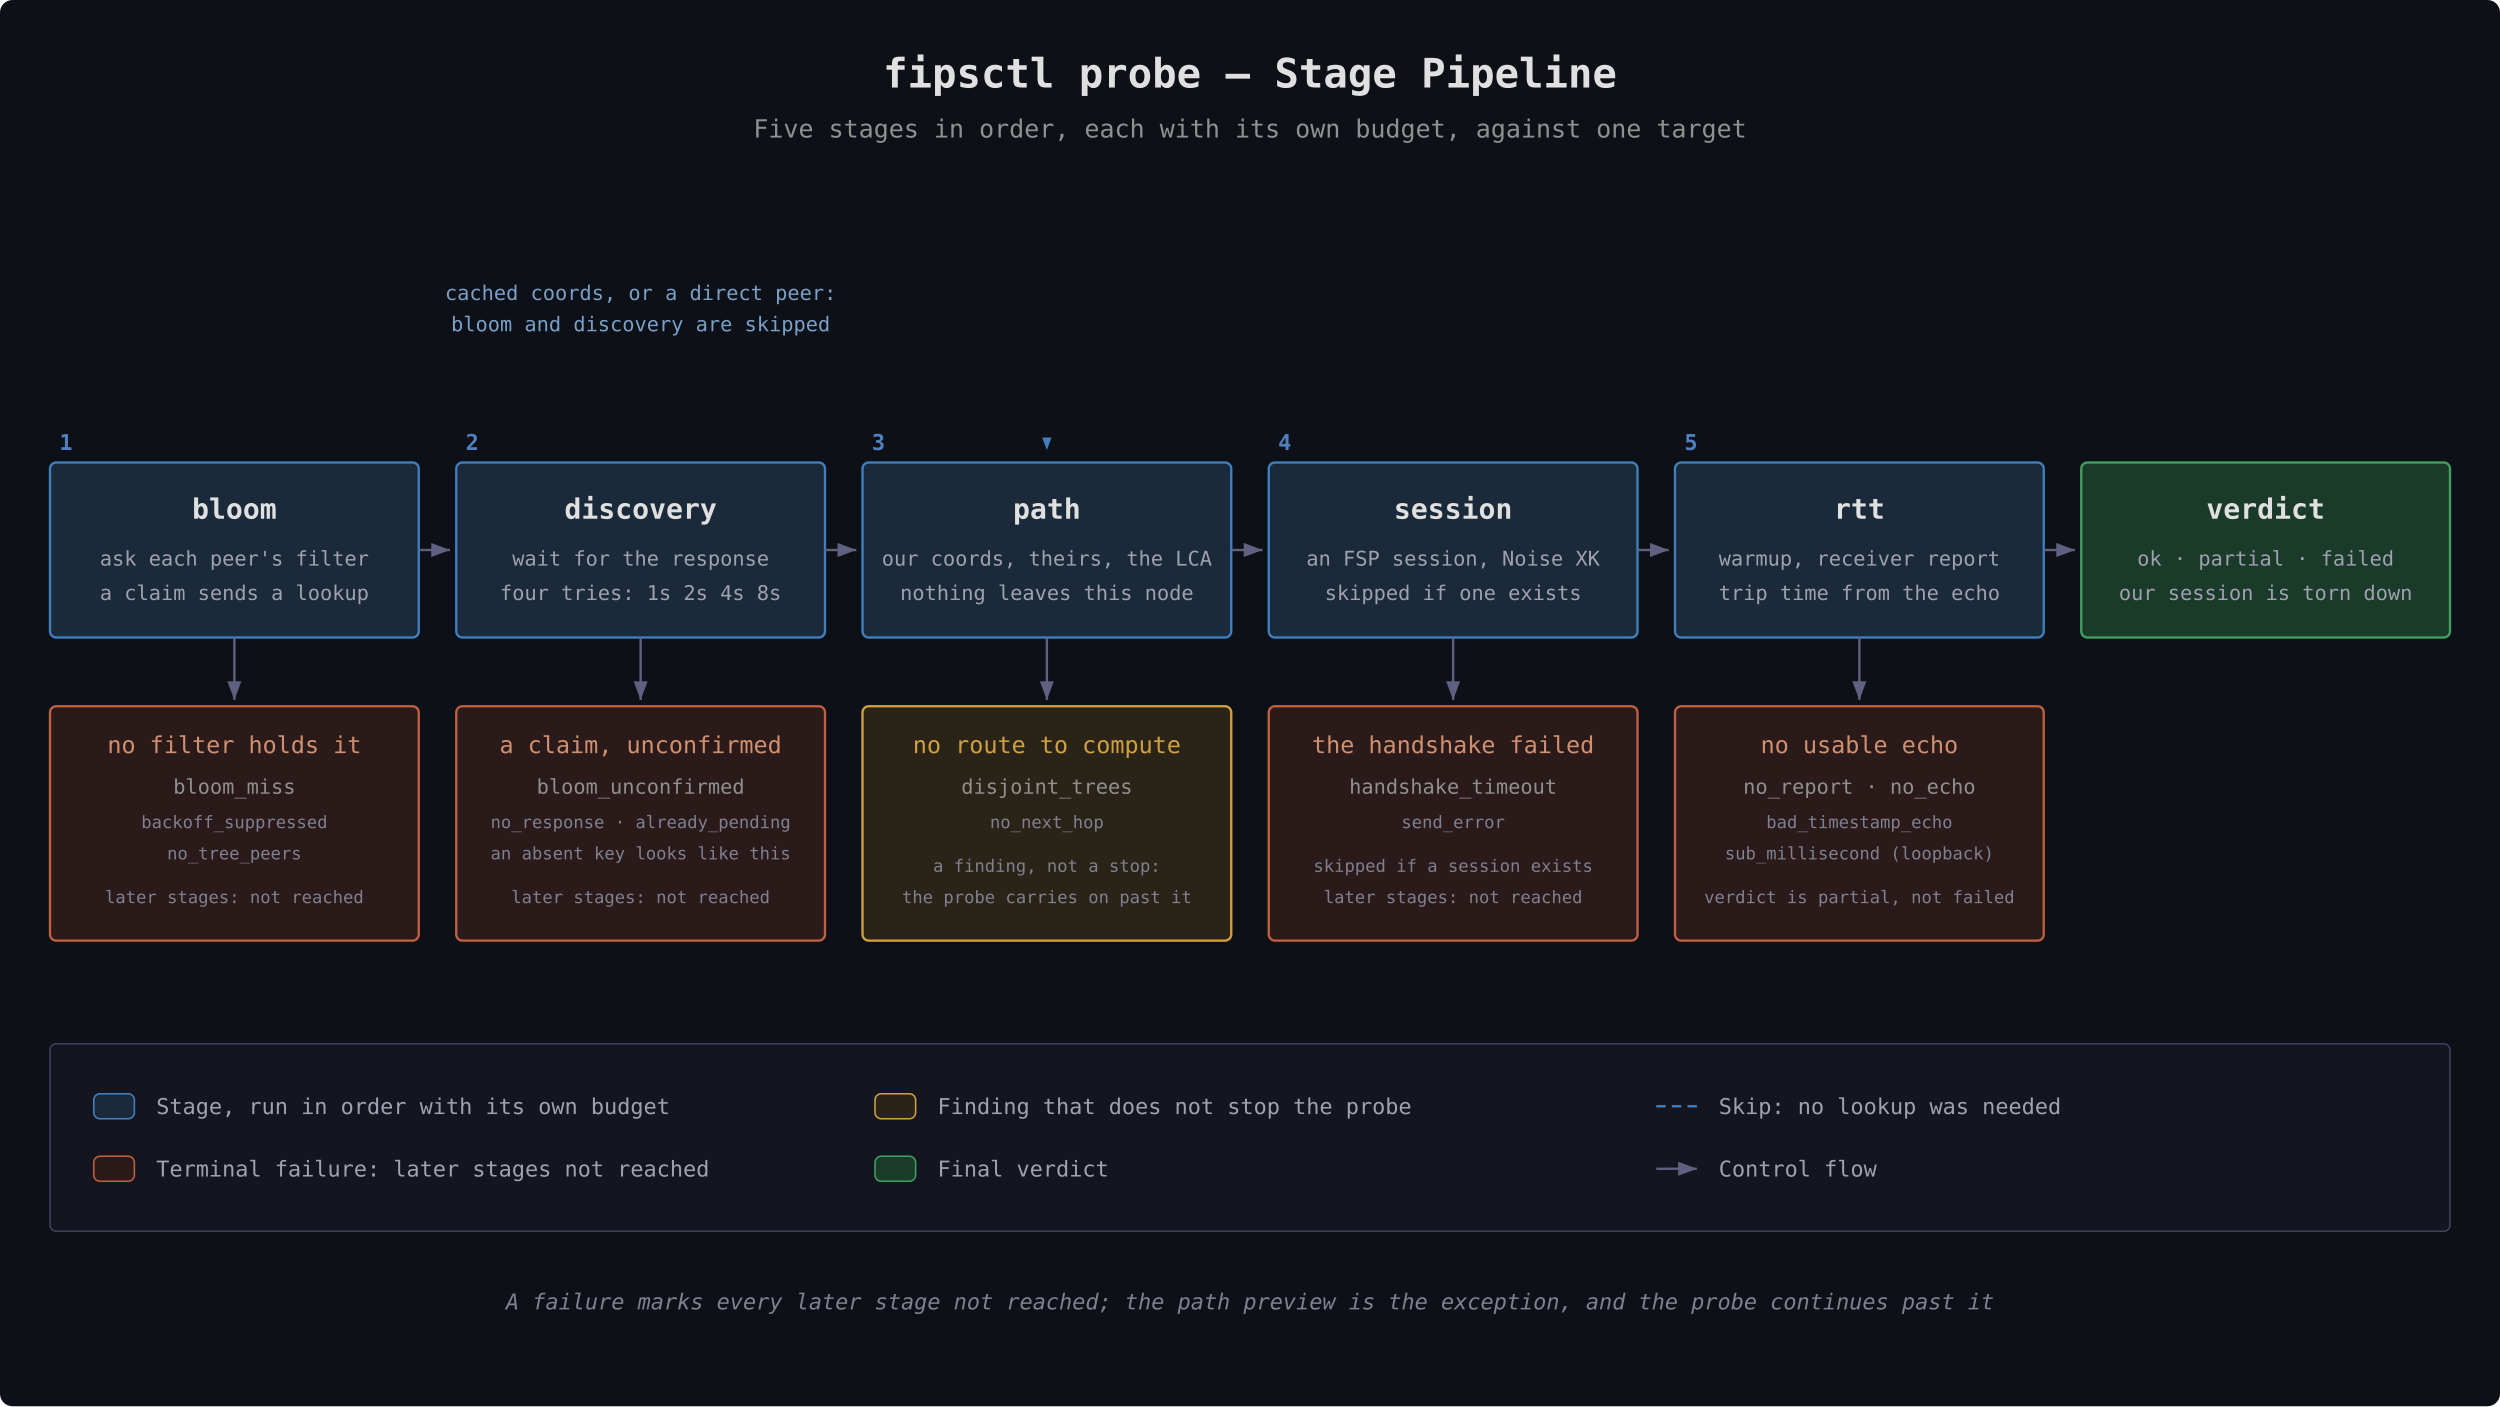
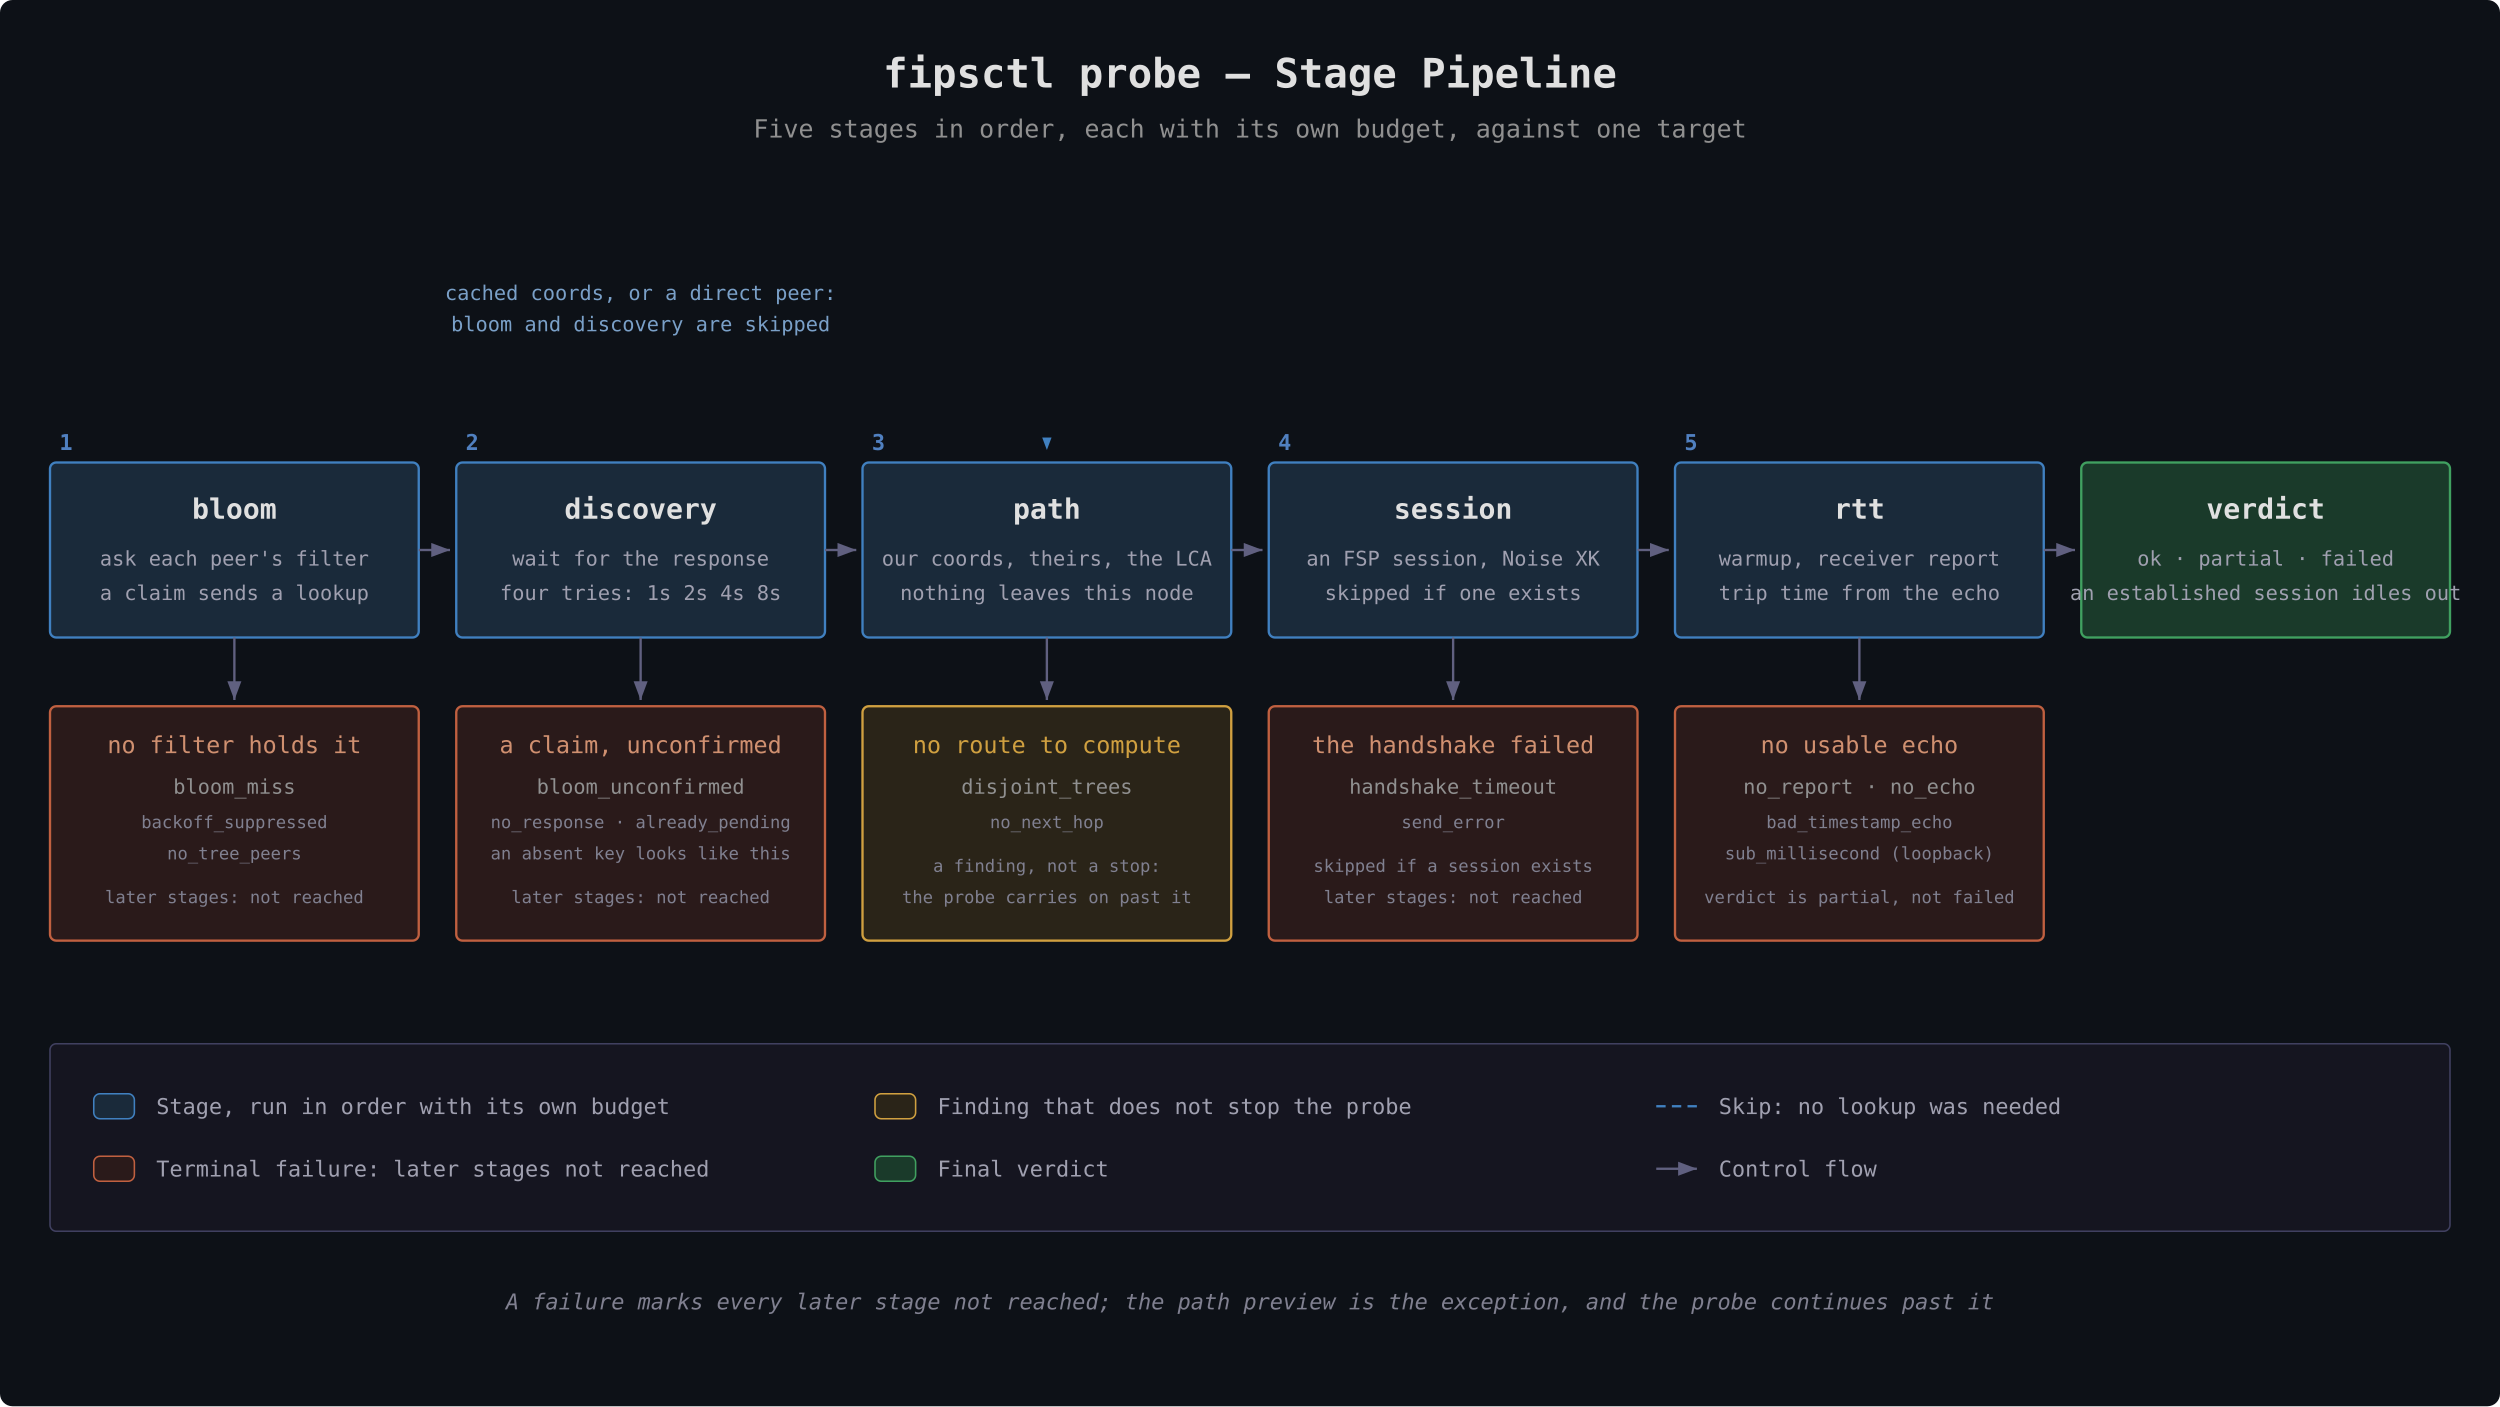
<svg xmlns="http://www.w3.org/2000/svg" viewBox="0 0 1600 900" font-family="monospace" font-size="13">
  <style>
    text          { fill: #e0e0e0; }
    text.title    { font-size: 26px; font-weight: bold; }
    text.subtitle { font-size: 16px; fill: #909090; }
    text.step     { font-size: 14px; fill: #5080c0; font-weight: bold; }
    text.stage    { font-size: 18px; font-weight: bold; }
    text.detail   { font-size: 13px; fill: #a0a0b0; }
    text.fail     { font-size: 15px; fill: #d09070; }
    text.finding  { font-size: 15px; fill: #d0a040; }
    text.note     { font-size: 13px; fill: #909090; }
    text.other    { font-size: 11px; fill: #808090; }
    text.skip     { font-size: 13px; fill: #7aa0c8; }
    text.legend   { font-size: 14px; fill: #a0a0b0; }
    text.caption  { font-size: 14px; fill: #808090; font-style: italic; }
    rect.stage    { fill: #1a2a3a; stroke: #4080c0; stroke-width: 1.5; rx: 4; }
    rect.error    { fill: #2a1a1a; stroke: #c06040; stroke-width: 1.5; rx: 4; }
    rect.finding  { fill: #2a2418; stroke: #d0a040; stroke-width: 1.5; rx: 4; }
    rect.outcome  { fill: #1a3a2a; stroke: #40a060; stroke-width: 1.5; rx: 4; }
    rect.panel    { fill: #151520; stroke: #404060; stroke-width: 1; rx: 4; }
    line.arrow    { stroke: #606080; stroke-width: 1.5; }
    line.skipline { stroke: #4080c0; stroke-width: 1.5; stroke-dasharray: 6,4; }
  </style>
  <defs>
    <marker id="arrowhead" markerWidth="8" markerHeight="6" refX="8" refY="3" orient="auto">
      <polygon points="0 0, 8 3, 0 6" fill="#606080" />
    </marker>
    <marker id="skiphead" markerWidth="8" markerHeight="6" refX="8" refY="3" orient="auto">
      <polygon points="0 0, 8 3, 0 6" fill="#4080c0" />
    </marker>
  </defs>
  <rect width="1600" height="900" fill="#0d1117" rx="8" />
  <text x="800" y="56" text-anchor="middle" class="title">fipsctl probe — Stage Pipeline</text>
  <text x="800" y="88" text-anchor="middle" class="subtitle">Five stages in order, each with its own budget, against one target</text>
  <text x="410" y="192" text-anchor="middle" class="skip">cached coords, or a direct peer:</text>
  <text x="410" y="212" text-anchor="middle" class="skip">bloom and discovery are skipped</text>
  <polyline points="150,296 150,228 670,228 670,288" fill="none" class="skipline" marker-end="url(#skiphead)" />
  <text x="38" y="288" class="step">1</text>
  <rect x="32" y="296" width="236" height="112" class="stage" />
  <text x="150" y="332" text-anchor="middle" class="stage">bloom</text>
  <text x="150" y="362" text-anchor="middle" class="detail">ask each peer's filter</text>
  <text x="150" y="384" text-anchor="middle" class="detail">a claim sends a lookup</text>
  <line x1="268" y1="352" x2="288" y2="352" class="arrow" marker-end="url(#arrowhead)" />
  <line x1="150" y1="408" x2="150" y2="448" class="arrow" marker-end="url(#arrowhead)" />
  <rect x="32" y="452" width="236" height="150" class="error" />
  <text x="150" y="482" text-anchor="middle" class="fail">no filter holds it</text>
  <text x="150" y="508" text-anchor="middle" class="note">bloom_miss</text>
  <text x="150" y="530" text-anchor="middle" class="other">backoff_suppressed</text>
  <text x="150" y="550" text-anchor="middle" class="other">no_tree_peers</text>
  <text x="150" y="578" text-anchor="middle" class="other">later stages: not reached</text>
  <text x="298" y="288" class="step">2</text>
  <rect x="292" y="296" width="236" height="112" class="stage" />
  <text x="410" y="332" text-anchor="middle" class="stage">discovery</text>
  <text x="410" y="362" text-anchor="middle" class="detail">wait for the response</text>
  <text x="410" y="384" text-anchor="middle" class="detail">four tries: 1s 2s 4s 8s</text>
  <line x1="528" y1="352" x2="548" y2="352" class="arrow" marker-end="url(#arrowhead)" />
  <line x1="410" y1="408" x2="410" y2="448" class="arrow" marker-end="url(#arrowhead)" />
  <rect x="292" y="452" width="236" height="150" class="error" />
  <text x="410" y="482" text-anchor="middle" class="fail">a claim, unconfirmed</text>
  <text x="410" y="508" text-anchor="middle" class="note">bloom_unconfirmed</text>
  <text x="410" y="530" text-anchor="middle" class="other">no_response · already_pending</text>
  <text x="410" y="550" text-anchor="middle" class="other">an absent key looks like this</text>
  <text x="410" y="578" text-anchor="middle" class="other">later stages: not reached</text>
  <text x="558" y="288" class="step">3</text>
  <rect x="552" y="296" width="236" height="112" class="stage" />
  <text x="670" y="332" text-anchor="middle" class="stage">path</text>
  <text x="670" y="362" text-anchor="middle" class="detail">our coords, theirs, the LCA</text>
  <text x="670" y="384" text-anchor="middle" class="detail">nothing leaves this node</text>
  <line x1="788" y1="352" x2="808" y2="352" class="arrow" marker-end="url(#arrowhead)" />
  <line x1="670" y1="408" x2="670" y2="448" class="arrow" marker-end="url(#arrowhead)" />
  <rect x="552" y="452" width="236" height="150" class="finding" />
  <text x="670" y="482" text-anchor="middle" class="finding">no route to compute</text>
  <text x="670" y="508" text-anchor="middle" class="note">disjoint_trees</text>
  <text x="670" y="530" text-anchor="middle" class="other">no_next_hop</text>
  <text x="670" y="558" text-anchor="middle" class="other">a finding, not a stop:</text>
  <text x="670" y="578" text-anchor="middle" class="other">the probe carries on past it</text>
  <text x="818" y="288" class="step">4</text>
  <rect x="812" y="296" width="236" height="112" class="stage" />
  <text x="930" y="332" text-anchor="middle" class="stage">session</text>
  <text x="930" y="362" text-anchor="middle" class="detail">an FSP session, Noise XK</text>
  <text x="930" y="384" text-anchor="middle" class="detail">skipped if one exists</text>
  <line x1="1048" y1="352" x2="1068" y2="352" class="arrow" marker-end="url(#arrowhead)" />
  <line x1="930" y1="408" x2="930" y2="448" class="arrow" marker-end="url(#arrowhead)" />
  <rect x="812" y="452" width="236" height="150" class="error" />
  <text x="930" y="482" text-anchor="middle" class="fail">the handshake failed</text>
  <text x="930" y="508" text-anchor="middle" class="note">handshake_timeout</text>
  <text x="930" y="530" text-anchor="middle" class="other">send_error</text>
  <text x="930" y="558" text-anchor="middle" class="other">skipped if a session exists</text>
  <text x="930" y="578" text-anchor="middle" class="other">later stages: not reached</text>
  <text x="1078" y="288" class="step">5</text>
  <rect x="1072" y="296" width="236" height="112" class="stage" />
  <text x="1190" y="332" text-anchor="middle" class="stage">rtt</text>
  <text x="1190" y="362" text-anchor="middle" class="detail">warmup, receiver report</text>
  <text x="1190" y="384" text-anchor="middle" class="detail">trip time from the echo</text>
  <line x1="1308" y1="352" x2="1328" y2="352" class="arrow" marker-end="url(#arrowhead)" />
  <line x1="1190" y1="408" x2="1190" y2="448" class="arrow" marker-end="url(#arrowhead)" />
  <rect x="1072" y="452" width="236" height="150" class="error" />
  <text x="1190" y="482" text-anchor="middle" class="fail">no usable echo</text>
  <text x="1190" y="508" text-anchor="middle" class="note">no_report · no_echo</text>
  <text x="1190" y="530" text-anchor="middle" class="other">bad_timestamp_echo</text>
  <text x="1190" y="550" text-anchor="middle" class="other">sub_millisecond (loopback)</text>
  <text x="1190" y="578" text-anchor="middle" class="other">verdict is partial, not failed</text>
  <rect x="1332" y="296" width="236" height="112" class="outcome" />
  <text x="1450" y="332" text-anchor="middle" class="stage">verdict</text>
  <text x="1450" y="362" text-anchor="middle" class="detail">ok · partial · failed</text>
-   <text x="1450" y="384" text-anchor="middle" class="detail">our session is torn down</text>
+   <text x="1450" y="384" text-anchor="middle" class="detail">an established session idles out</text>
  <rect x="32" y="668" width="1536" height="120" class="panel" />
  <rect x="60" y="700" width="26" height="16" rx="4" fill="#1a2a3a" stroke="#4080c0" stroke-width="1" />
  <text x="100" y="713" class="legend">Stage, run in order with its own budget</text>
  <rect x="60" y="740" width="26" height="16" rx="4" fill="#2a1a1a" stroke="#c06040" stroke-width="1" />
  <text x="100" y="753" class="legend">Terminal failure: later stages not reached</text>
  <rect x="560" y="700" width="26" height="16" rx="4" fill="#2a2418" stroke="#d0a040" stroke-width="1" />
  <text x="600" y="713" class="legend">Finding that does not stop the probe</text>
  <rect x="560" y="740" width="26" height="16" rx="4" fill="#1a3a2a" stroke="#40a060" stroke-width="1" />
  <text x="600" y="753" class="legend">Final verdict</text>
  <line x1="1060" y1="708" x2="1086" y2="708" class="skipline" />
  <text x="1100" y="713" class="legend">Skip: no lookup was needed</text>
  <line x1="1060" y1="748" x2="1086" y2="748" class="arrow" marker-end="url(#arrowhead)" />
  <text x="1100" y="753" class="legend">Control flow</text>
  <text x="800" y="838" text-anchor="middle" class="caption">A failure marks every later stage not reached; the path preview is the exception, and the probe continues past it</text>
</svg>
